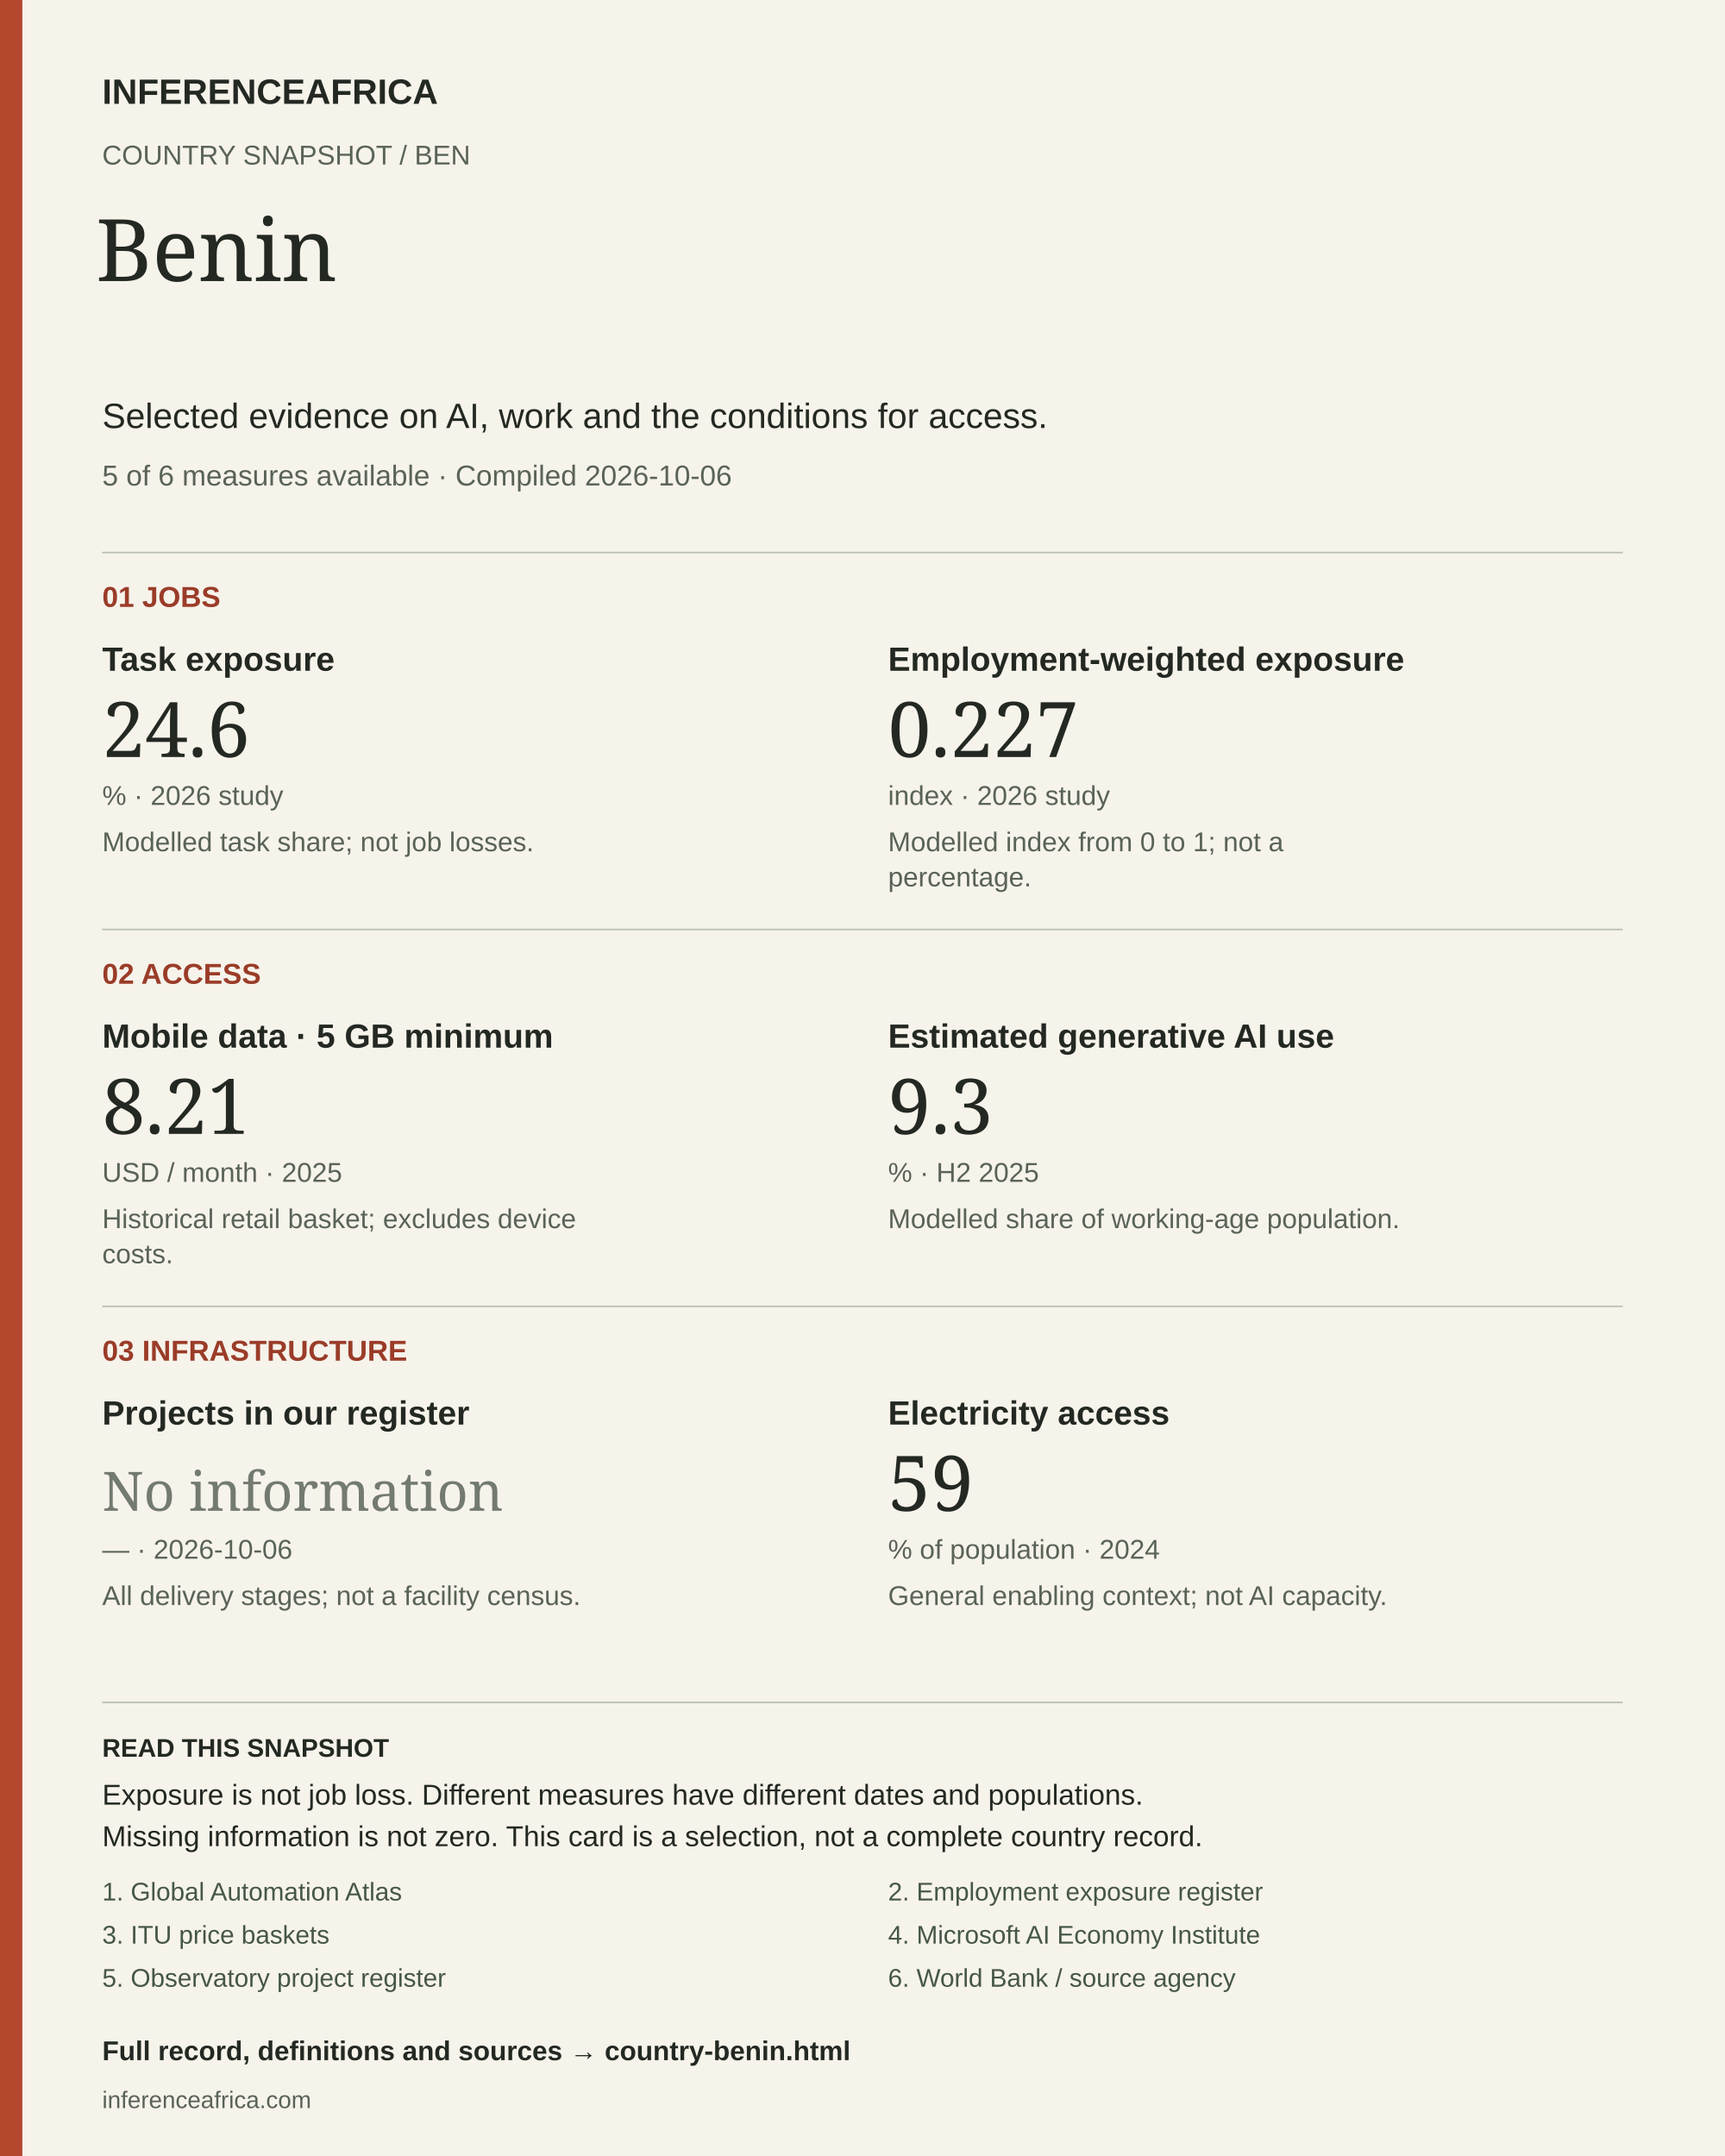
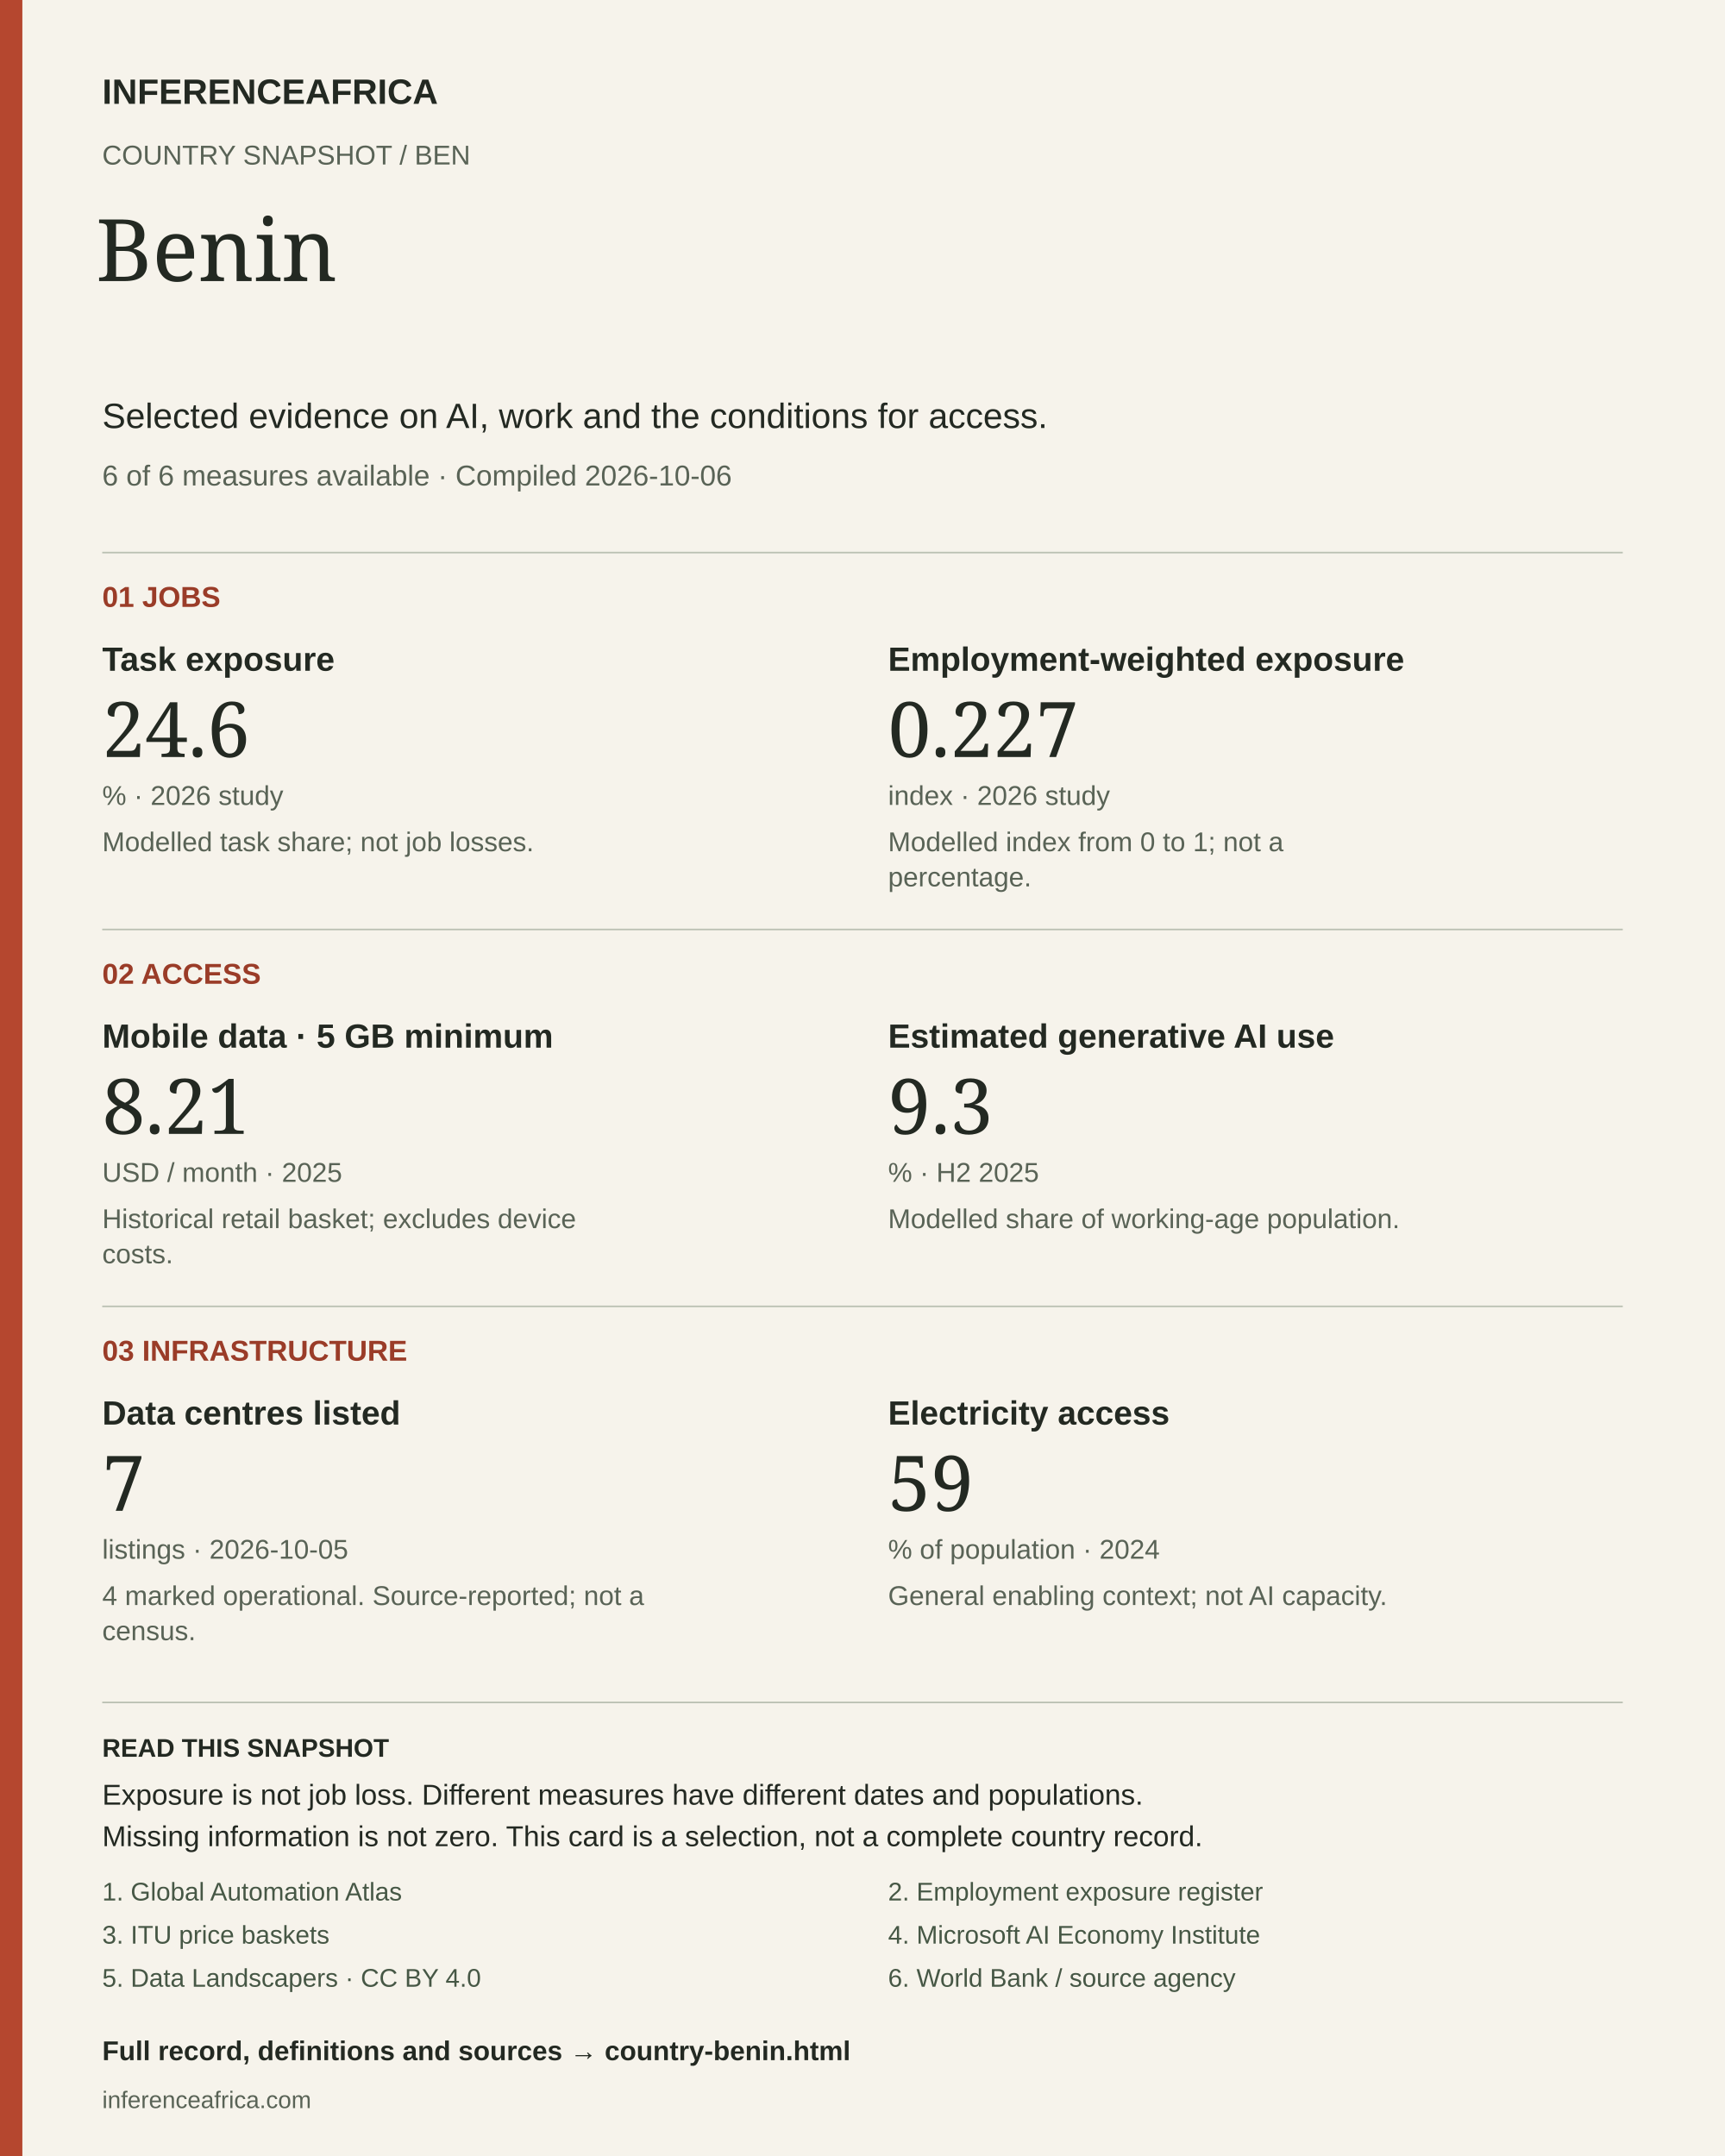
<svg xmlns="http://www.w3.org/2000/svg" width="1080" height="1350" viewBox="0 0 1080 1350" role="img" aria-labelledby="title desc">
  <rect width="1080" height="1350" fill="#f6f3eb" />
  <rect width="14" height="1350" fill="#b5472f" />
  <text x="64" y="65" font-size="22" fill="#232922" font-weight="700" font-family="Arial, sans-serif">INFERENCEAFRICA</text>
  <text x="64" y="103" font-size="17" fill="#596356" font-weight="400" font-family="Arial, sans-serif">COUNTRY SNAPSHOT  /  BEN</text>
  <text x="60" y="176" font-size="54" fill="#232922" font-weight="400" font-family="Georgia, serif">Benin</text>
  <text x="64" y="268" font-size="22" fill="#232922" font-weight="400" font-family="Arial, sans-serif">Selected evidence on AI, work and the conditions for access.</text>
-   <text x="64" y="304" font-size="18" fill="#596356" font-weight="400" font-family="Arial, sans-serif">5 of 6 measures available  ·  Compiled 2026-10-06</text>
+   <text x="64" y="304" font-size="18" fill="#596356" font-weight="400" font-family="Arial, sans-serif">6 of 6 measures available  ·  Compiled 2026-10-06</text>
  <line x1="64" y1="346" x2="1016" y2="346" stroke="#bbc1b3" />
  <text x="64" y="380" font-size="18" fill="#9a3c28" font-weight="700" font-family="Arial, sans-serif">01  JOBS</text>
  <text x="64" y="420" font-size="21" fill="#232922" font-weight="700" font-family="Arial, sans-serif">Task exposure</text>
  <text x="64" y="474" font-size="48" fill="#232922" font-weight="400" font-family="Georgia, serif">24.6</text>
  <text x="64" y="504" font-size="17" fill="#596356" font-weight="400" font-family="Arial, sans-serif">%  ·  2026 study</text>
  <text x="64" y="533" font-size="17" fill="#596356" font-weight="400" font-family="Arial, sans-serif">Modelled task share; not job losses.</text>
  <text x="556" y="420" font-size="21" fill="#232922" font-weight="700" font-family="Arial, sans-serif">Employment-weighted exposure</text>
  <text x="556" y="474" font-size="48" fill="#232922" font-weight="400" font-family="Georgia, serif">0.227</text>
  <text x="556" y="504" font-size="17" fill="#596356" font-weight="400" font-family="Arial, sans-serif">index  ·  2026 study</text>
  <text x="556" y="533" font-size="17" fill="#596356" font-weight="400" font-family="Arial, sans-serif">Modelled index from 0 to 1; not a</text>
  <text x="556" y="555" font-size="17" fill="#596356" font-weight="400" font-family="Arial, sans-serif">percentage.</text>
  <line x1="64" y1="582" x2="1016" y2="582" stroke="#bbc1b3" />
  <text x="64" y="616" font-size="18" fill="#9a3c28" font-weight="700" font-family="Arial, sans-serif">02  ACCESS</text>
  <text x="64" y="656" font-size="21" fill="#232922" font-weight="700" font-family="Arial, sans-serif">Mobile data · 5 GB minimum</text>
  <text x="64" y="710" font-size="48" fill="#232922" font-weight="400" font-family="Georgia, serif">8.21</text>
  <text x="64" y="740" font-size="17" fill="#596356" font-weight="400" font-family="Arial, sans-serif">USD / month  ·  2025</text>
  <text x="64" y="769" font-size="17" fill="#596356" font-weight="400" font-family="Arial, sans-serif">Historical retail basket; excludes device</text>
  <text x="64" y="791" font-size="17" fill="#596356" font-weight="400" font-family="Arial, sans-serif">costs.</text>
  <text x="556" y="656" font-size="21" fill="#232922" font-weight="700" font-family="Arial, sans-serif">Estimated generative AI use</text>
  <text x="556" y="710" font-size="48" fill="#232922" font-weight="400" font-family="Georgia, serif">9.3</text>
  <text x="556" y="740" font-size="17" fill="#596356" font-weight="400" font-family="Arial, sans-serif">%  ·  H2 2025</text>
  <text x="556" y="769" font-size="17" fill="#596356" font-weight="400" font-family="Arial, sans-serif">Modelled share of working-age population.</text>
  <line x1="64" y1="818" x2="1016" y2="818" stroke="#bbc1b3" />
  <text x="64" y="852" font-size="18" fill="#9a3c28" font-weight="700" font-family="Arial, sans-serif">03  INFRASTRUCTURE</text>
-   <text x="64" y="892" font-size="21" fill="#232922" font-weight="700" font-family="Arial, sans-serif">Projects in our register</text>
-   <text x="64" y="946" font-size="34" fill="#737a70" font-weight="400" font-family="Georgia, serif">No information</text>
-   <text x="64" y="976" font-size="17" fill="#596356" font-weight="400" font-family="Arial, sans-serif">—  ·  2026-10-06</text>
-   <text x="64" y="1005" font-size="17" fill="#596356" font-weight="400" font-family="Arial, sans-serif">All delivery stages; not a facility census.</text>
+   <text x="64" y="892" font-size="21" fill="#232922" font-weight="700" font-family="Arial, sans-serif">Data centres listed</text>
+   <text x="64" y="946" font-size="48" fill="#232922" font-weight="400" font-family="Georgia, serif">7</text>
+   <text x="64" y="976" font-size="17" fill="#596356" font-weight="400" font-family="Arial, sans-serif">listings  ·  2026-10-05</text>
+   <text x="64" y="1005" font-size="17" fill="#596356" font-weight="400" font-family="Arial, sans-serif">4 marked operational. Source-reported; not a</text>
+   <text x="64" y="1027" font-size="17" fill="#596356" font-weight="400" font-family="Arial, sans-serif">census.</text>
  <text x="556" y="892" font-size="21" fill="#232922" font-weight="700" font-family="Arial, sans-serif">Electricity access</text>
  <text x="556" y="946" font-size="48" fill="#232922" font-weight="400" font-family="Georgia, serif">59</text>
  <text x="556" y="976" font-size="17" fill="#596356" font-weight="400" font-family="Arial, sans-serif">% of population  ·  2024</text>
  <text x="556" y="1005" font-size="17" fill="#596356" font-weight="400" font-family="Arial, sans-serif">General enabling context; not AI capacity.</text>
  <line x1="64" y1="1066" x2="1016" y2="1066" stroke="#bbc1b3" />
  <text x="64" y="1100" font-size="16" fill="#232922" font-weight="700" font-family="Arial, sans-serif">READ THIS SNAPSHOT</text>
  <text x="64" y="1130" font-size="18" fill="#232922" font-weight="400" font-family="Arial, sans-serif">Exposure is not job loss. Different measures have different dates and populations.</text>
  <text x="64" y="1156" font-size="18" fill="#232922" font-weight="400" font-family="Arial, sans-serif">Missing information is not zero. This card is a selection, not a complete country record.</text>
  <a href="https://arxiv.org/abs/2605.17086">
    <text x="64" y="1190" font-size="16" fill="#465745" font-weight="400" font-family="Arial, sans-serif">1. Global Automation Atlas</text>
  </a>
  <a href="https://arxiv.org/abs/2607.05404">
    <text x="556" y="1190" font-size="16" fill="#465745" font-weight="400" font-family="Arial, sans-serif">2. Employment exposure register</text>
  </a>
  <a href="https://www.itu.int/en/ITU-D/Statistics/Documents/ICT_Prices/ITU_ICTPriceBaskets_2008-2025.xlsx">
    <text x="64" y="1217" font-size="16" fill="#465745" font-weight="400" font-family="Arial, sans-serif">3. ITU price baskets</text>
  </a>
  <a href="https://www.microsoft.com/en-us/research/wp-content/uploads/2026/01/Microsoft-AI-Diffusion-Report-January-2026.pdf">
    <text x="556" y="1217" font-size="16" fill="#465745" font-weight="400" font-family="Arial, sans-serif">4. Microsoft AI Economy Institute</text>
  </a>
-   <a href="https://inferenceafrica.com/data/infra-projects.csv">
-     <text x="64" y="1244" font-size="16" fill="#465745" font-weight="400" font-family="Arial, sans-serif">5. Observatory project register</text>
+   <a href="https://corpus.data-landscapers.io/datasets/data-centres/">
+     <text x="64" y="1244" font-size="16" fill="#465745" font-weight="400" font-family="Arial, sans-serif">5. Data Landscapers · CC BY 4.0</text>
  </a>
  <a href="https://api.worldbank.org/v2/country/BEN/indicator/EG.ELC.ACCS.ZS?format=json&amp;mrnev=1&amp;per_page=100">
    <text x="556" y="1244" font-size="16" fill="#465745" font-weight="400" font-family="Arial, sans-serif">6. World Bank / source agency</text>
  </a>
  <a href="https://inferenceafrica.com/country-benin.html">
    <text x="64" y="1290" font-size="17" fill="#232922" font-weight="700" font-family="Arial, sans-serif">Full record, definitions and sources → country-benin.html</text>
  </a>
  <text x="64" y="1320" font-size="15" fill="#596356" font-weight="400" font-family="Arial, sans-serif">inferenceafrica.com</text>
</svg>
